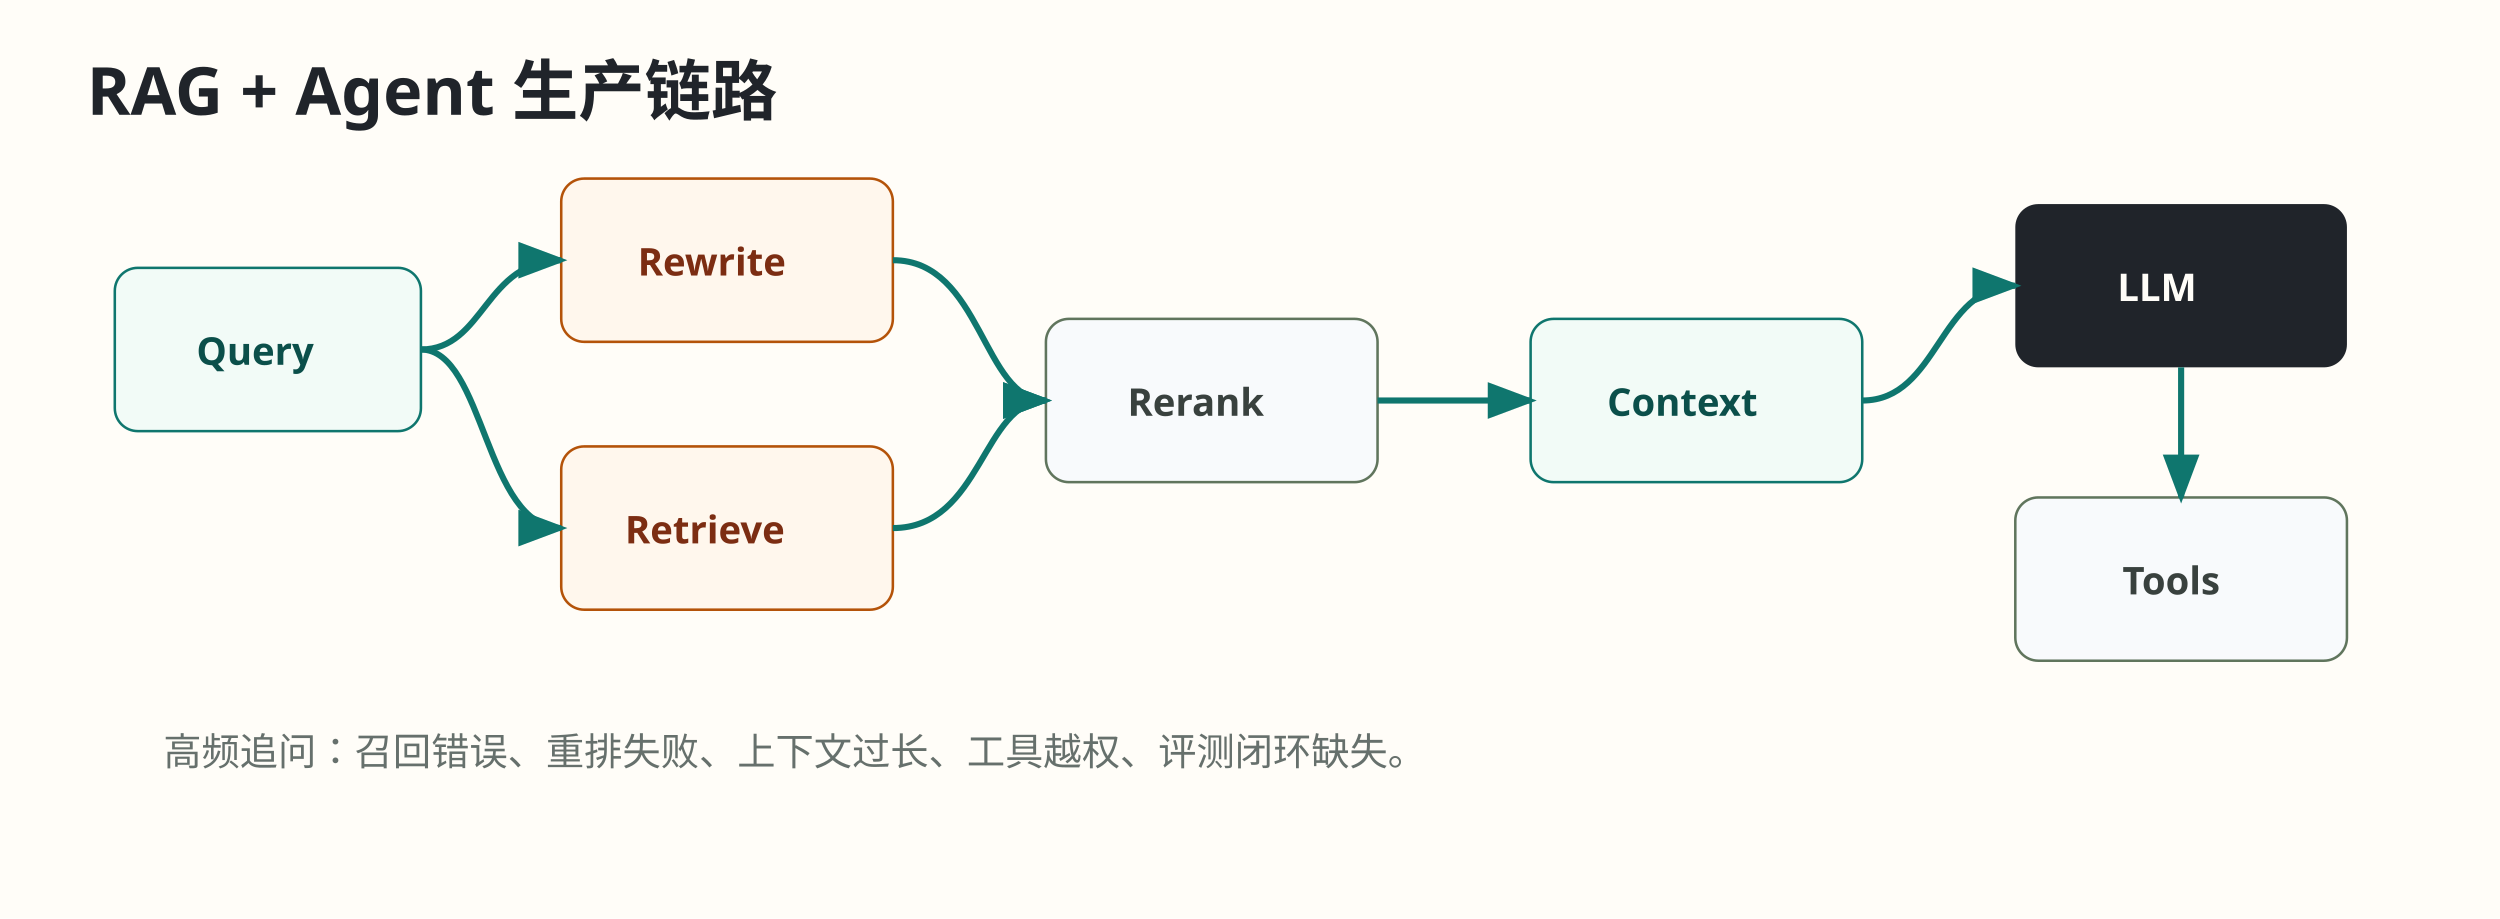
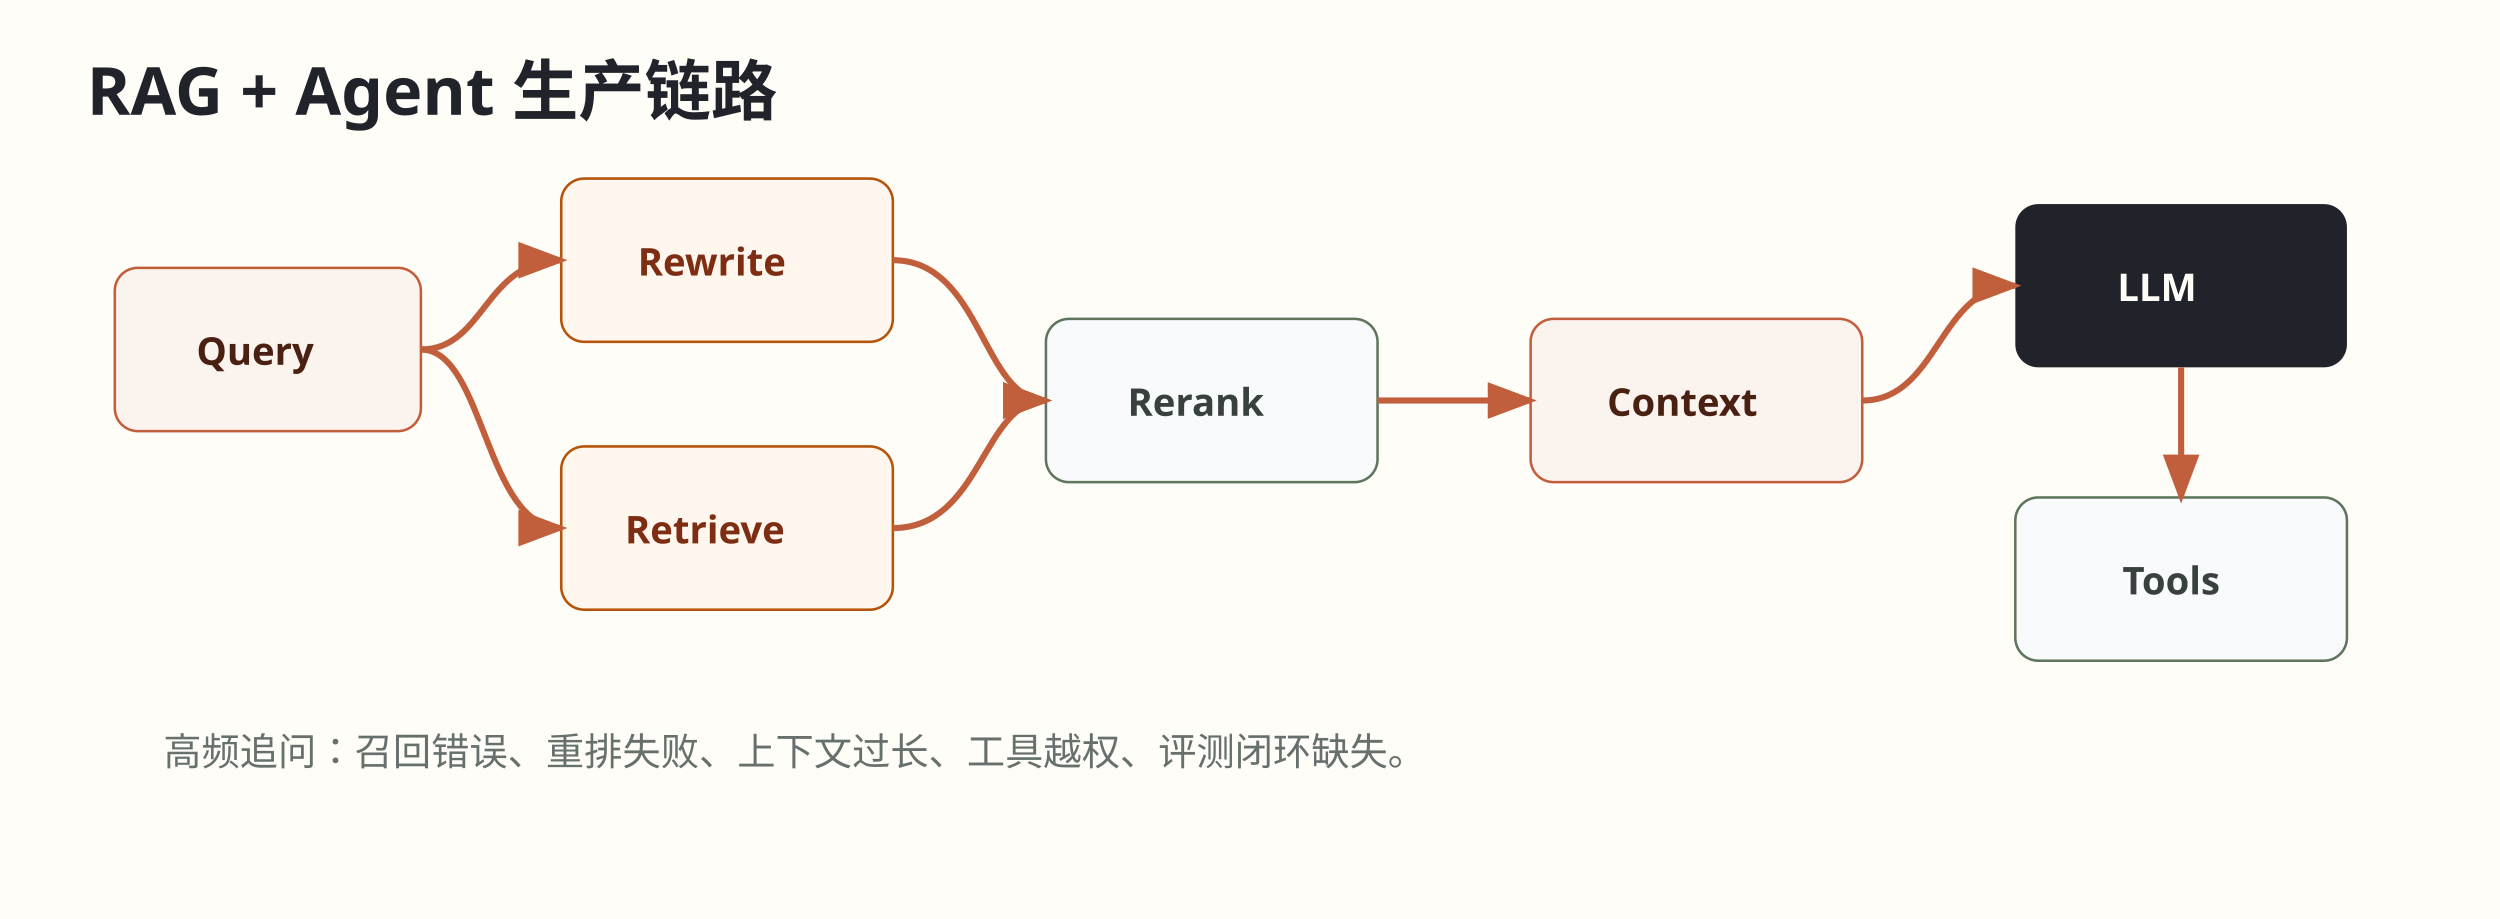
<svg xmlns="http://www.w3.org/2000/svg" width="980" height="360" viewBox="0 0 980 360" role="img" aria-label="RAG 与 Agent 系统链路图">
  <rect width="980" height="360" fill="#fffdf8" />
  <defs>
    <marker id="b" markerWidth="10" markerHeight="10" refX="7" refY="3" orient="auto">
-       <path d="M0,0 L0,6 L8,3 z" fill="#0f766e" />
+       <path d="M0,0 L0,6 L8,3 z" fill="#c15f3c" />
    </marker>
  </defs>
  <text x="34" y="45" font-family="PingFang SC, sans-serif" font-size="26" font-weight="800" fill="#20242a">RAG + Agent 生产链路</text>
  <g font-family="PingFang SC, sans-serif" font-size="15" font-weight="700">
-     <rect x="45" y="105" width="120" height="64" rx="9" fill="#f2fbf7" stroke="#0f766e" />
-     <text x="77" y="143" fill="#0b4f4a">Query</text>
+     <rect x="45" y="105" width="120" height="64" rx="9" fill="#fbf4ee" stroke="#c15f3c" />
+     <text x="77" y="143" fill="#492011">Query</text>
    <rect x="220" y="70" width="130" height="64" rx="9" fill="#fff7ed" stroke="#b45309" />
    <text x="250" y="108" fill="#7c2d12">Rewrite</text>
    <rect x="220" y="175" width="130" height="64" rx="9" fill="#fff7ed" stroke="#b45309" />
    <text x="245" y="213" fill="#7c2d12">Retrieve</text>
    <rect x="410" y="125" width="130" height="64" rx="9" fill="#f8fafc" stroke="#60755d" />
    <text x="442" y="163" fill="#39413e">Rerank</text>
-     <rect x="600" y="125" width="130" height="64" rx="9" fill="#f2fbf7" stroke="#0f766e" />
-     <text x="630" y="163" fill="#0b4f4a">Context</text>
+     <rect x="600" y="125" width="130" height="64" rx="9" fill="#fbf4ee" stroke="#c15f3c" />
+     <text x="630" y="163" fill="#492011">Context</text>
    <rect x="790" y="80" width="130" height="64" rx="9" fill="#20242a" />
    <text x="830" y="118" fill="#fffdf8">LLM</text>
    <rect x="790" y="195" width="130" height="64" rx="9" fill="#f8fafc" stroke="#60755d" />
    <text x="832" y="233" fill="#39413e">Tools</text>
  </g>
-   <g stroke="#0f766e" stroke-width="2.4" fill="none" marker-end="url(#b)">
+   <g stroke="#c15f3c" stroke-width="2.4" fill="none" marker-end="url(#b)">
    <path d="M165 137 C190 137, 190 102, 220 102" />
    <path d="M165 137 C190 137, 190 207, 220 207" />
    <path d="M350 102 C385 102, 385 157, 410 157" />
    <path d="M350 207 C385 207, 385 157, 410 157" />
    <path d="M540 157 H600" />
    <path d="M730 157 C760 157, 760 112, 790 112" />
    <path d="M855 144 V195" />
  </g>
  <text x="64" y="300" font-family="PingFang SC, sans-serif" font-size="15" fill="#66706c">高频追问：召回错误、重排失败、上下文过长、工具越权、评测闭环缺失。</text>
</svg>
